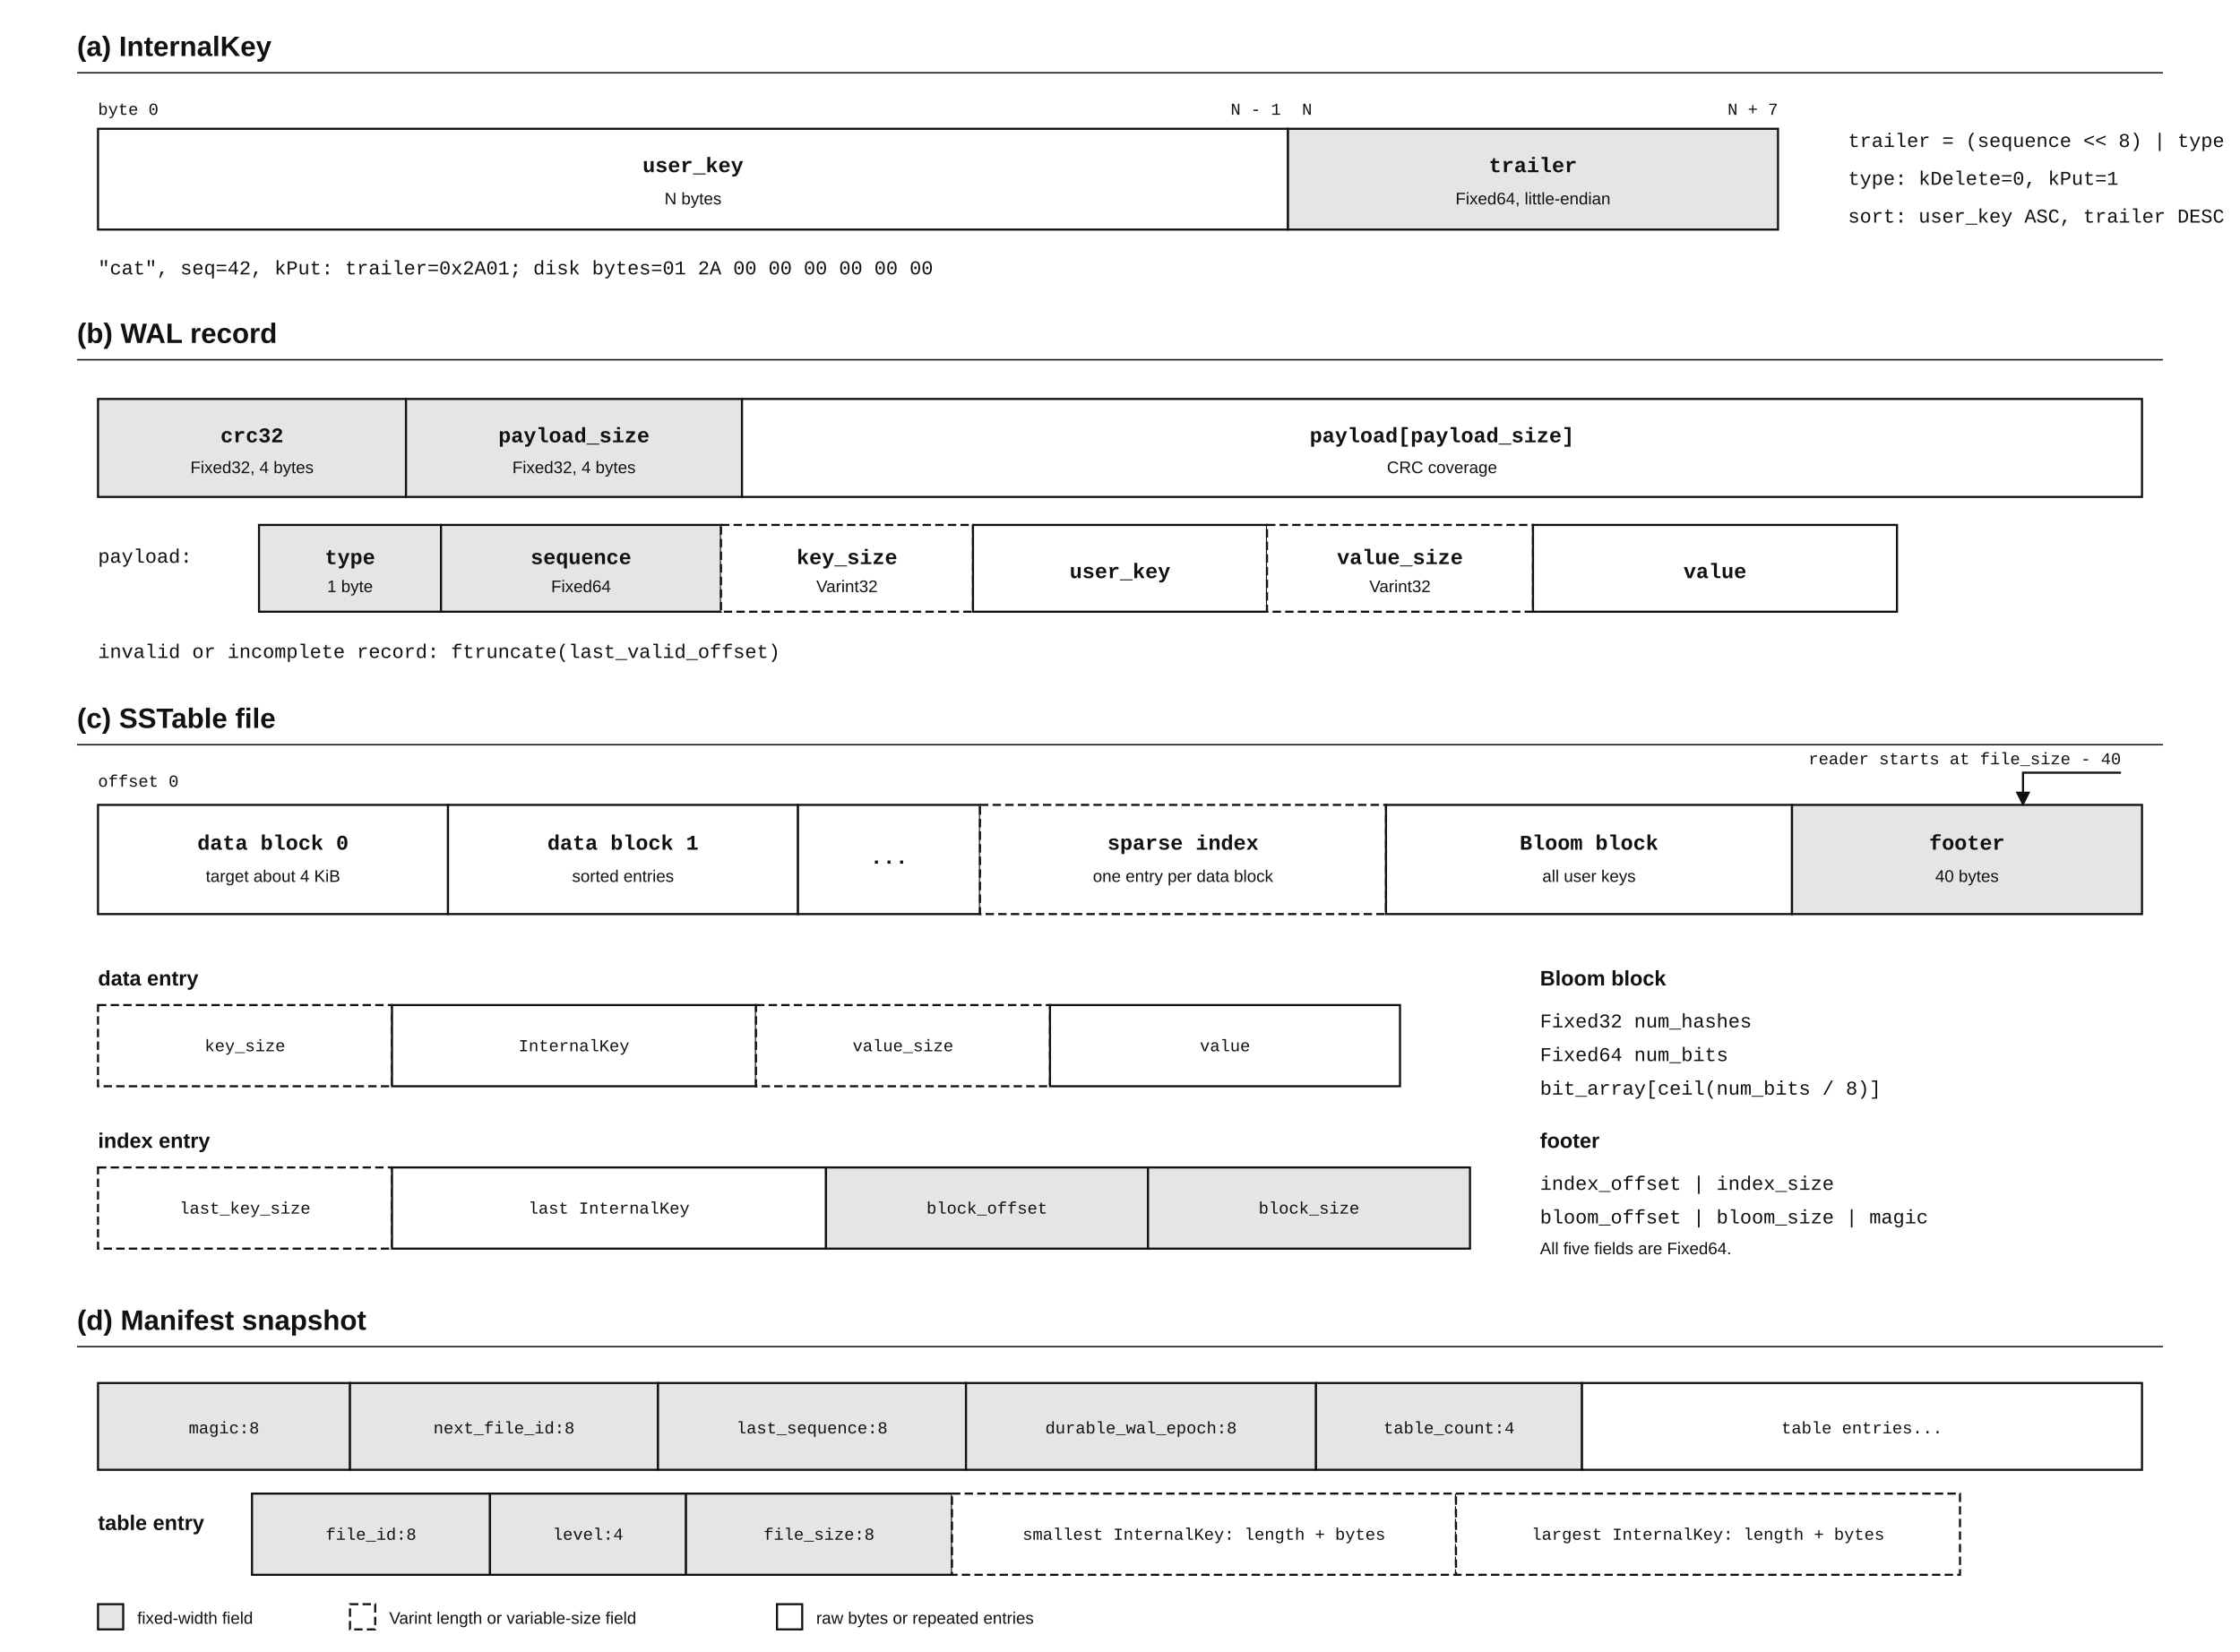
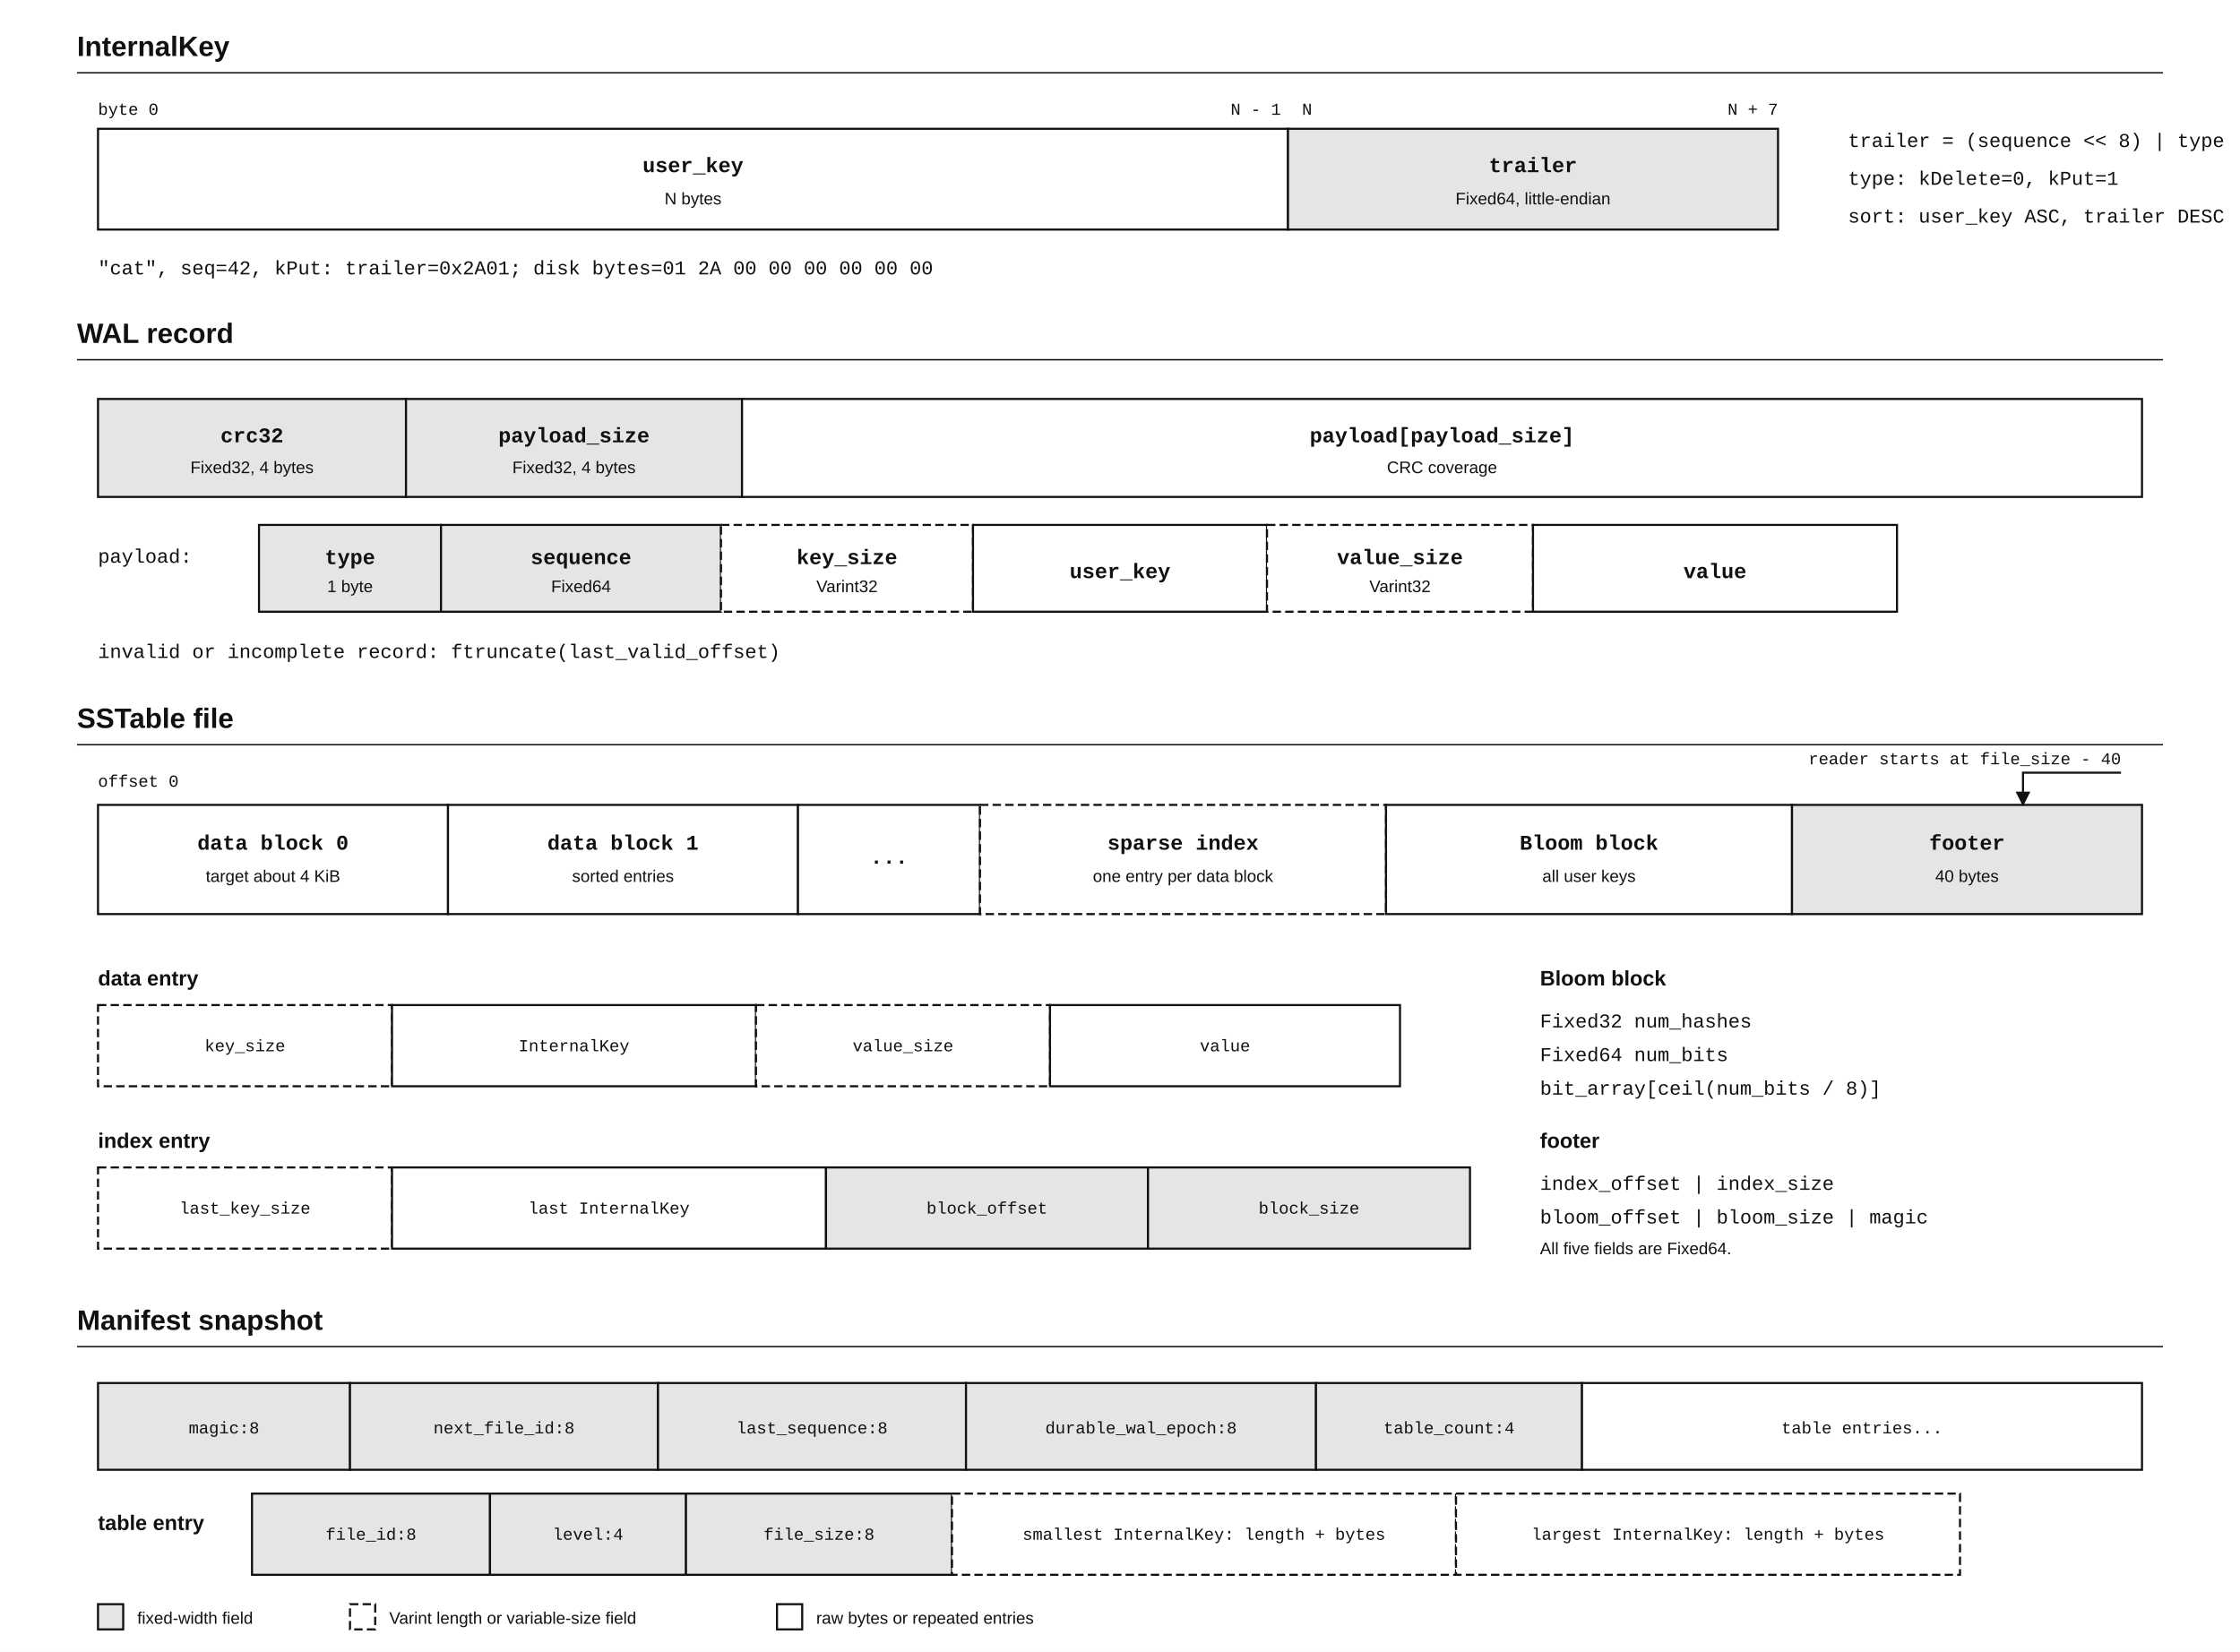
<svg xmlns="http://www.w3.org/2000/svg" width="1600" height="1180" viewBox="0 0 1600 1180">
  <defs>
    <marker id="arrow" viewBox="0 0 10 10" refX="9" refY="5" markerWidth="7" markerHeight="7" orient="auto-start-reverse">
      <path d="M 0 0 L 10 5 L 0 10 z" fill="#111" />
    </marker>
  </defs>
  <style>
    text { font-family: Arial, Helvetica, sans-serif; fill: #111; }
    .mono { font-family: Consolas, "Liberation Mono", monospace; }
    .heading { font-size: 20px; font-weight: 700; }
    .label { font-size: 15px; font-weight: 700; }
    .text { font-size: 14px; }
    .small { font-size: 12px; }
    .field { fill: white; stroke: #111; stroke-width: 1.5; }
    .fixed { fill: #e5e5e5; stroke: #111; stroke-width: 1.5; }
    .var { fill: white; stroke: #111; stroke-width: 1.5; stroke-dasharray: 6 3; }
    .line { fill: none; stroke: #111; stroke-width: 1.5; marker-end: url(#arrow); }
</style>
  <rect width="1600" height="1180" fill="white" />
-   <text class="heading" x="55" y="40">(a) InternalKey</text>
+   <text class="heading" x="55" y="40">InternalKey</text>
  <line x1="55" y1="52" x2="1545" y2="52" stroke="#111" />
  <text class="small mono" x="70" y="82">byte 0</text>
  <text class="small mono" x="915" y="82" text-anchor="end">N - 1</text>
  <text class="small mono" x="930" y="82">N</text>
  <text class="small mono" x="1270" y="82" text-anchor="end">N + 7</text>
  <rect class="field" x="70" y="92" width="850" height="72" />
  <rect class="fixed" x="920" y="92" width="350" height="72" />
  <text class="label mono" x="495" y="123" text-anchor="middle">user_key</text>
  <text class="small" x="495" y="146" text-anchor="middle">N bytes</text>
  <text class="label mono" x="1095" y="123" text-anchor="middle">trailer</text>
  <text class="small" x="1095" y="146" text-anchor="middle">Fixed64, little-endian</text>
  <text class="text mono" x="1320" y="105">trailer = (sequence &lt;&lt; 8) | type</text>
  <text class="text mono" x="1320" y="132">type: kDelete=0, kPut=1</text>
  <text class="text mono" x="1320" y="159">sort: user_key ASC, trailer DESC</text>
  <text class="text mono" x="70" y="196">"cat", seq=42, kPut: trailer=0x2A01; disk bytes=01 2A 00 00 00 00 00 00</text>
-   <text class="heading" x="55" y="245">(b) WAL record</text>
+   <text class="heading" x="55" y="245">WAL record</text>
  <line x1="55" y1="257" x2="1545" y2="257" stroke="#111" />
  <rect class="fixed" x="70" y="285" width="220" height="70" />
  <rect class="fixed" x="290" y="285" width="240" height="70" />
  <rect class="field" x="530" y="285" width="1000" height="70" />
  <text class="label mono" x="180" y="316" text-anchor="middle">crc32</text>
  <text class="small" x="180" y="338" text-anchor="middle">Fixed32, 4 bytes</text>
  <text class="label mono" x="410" y="316" text-anchor="middle">payload_size</text>
  <text class="small" x="410" y="338" text-anchor="middle">Fixed32, 4 bytes</text>
  <text class="label mono" x="1030" y="316" text-anchor="middle">payload[payload_size]</text>
  <text class="small" x="1030" y="338" text-anchor="middle">CRC coverage</text>
  <text class="text mono" x="70" y="402">payload:</text>
  <rect class="fixed" x="185" y="375" width="130" height="62" />
  <rect class="fixed" x="315" y="375" width="200" height="62" />
  <rect class="var" x="515" y="375" width="180" height="62" />
  <rect class="field" x="695" y="375" width="210" height="62" />
  <rect class="var" x="905" y="375" width="190" height="62" />
  <rect class="field" x="1095" y="375" width="260" height="62" />
  <text class="label mono" x="250" y="403" text-anchor="middle">type</text>
  <text class="small" x="250" y="423" text-anchor="middle">1 byte</text>
  <text class="label mono" x="415" y="403" text-anchor="middle">sequence</text>
  <text class="small" x="415" y="423" text-anchor="middle">Fixed64</text>
  <text class="label mono" x="605" y="403" text-anchor="middle">key_size</text>
  <text class="small" x="605" y="423" text-anchor="middle">Varint32</text>
  <text class="label mono" x="800" y="413" text-anchor="middle">user_key</text>
  <text class="label mono" x="1000" y="403" text-anchor="middle">value_size</text>
  <text class="small" x="1000" y="423" text-anchor="middle">Varint32</text>
  <text class="label mono" x="1225" y="413" text-anchor="middle">value</text>
  <text class="text mono" x="70" y="470">invalid or incomplete record: ftruncate(last_valid_offset)</text>
-   <text class="heading" x="55" y="520">(c) SSTable file</text>
+   <text class="heading" x="55" y="520">SSTable file</text>
  <line x1="55" y1="532" x2="1545" y2="532" stroke="#111" />
  <text class="small mono" x="70" y="562">offset 0</text>
  <rect class="field" x="70" y="575" width="250" height="78" />
  <rect class="field" x="320" y="575" width="250" height="78" />
  <rect class="field" x="570" y="575" width="130" height="78" />
  <rect class="var" x="700" y="575" width="290" height="78" />
  <rect class="field" x="990" y="575" width="290" height="78" />
  <rect class="fixed" x="1280" y="575" width="250" height="78" />
  <text class="label mono" x="195" y="607" text-anchor="middle">data block 0</text>
  <text class="small" x="195" y="630" text-anchor="middle">target about 4 KiB</text>
  <text class="label mono" x="445" y="607" text-anchor="middle">data block 1</text>
  <text class="small" x="445" y="630" text-anchor="middle">sorted entries</text>
  <text class="label mono" x="635" y="617" text-anchor="middle">...</text>
  <text class="label mono" x="845" y="607" text-anchor="middle">sparse index</text>
  <text class="small" x="845" y="630" text-anchor="middle">one entry per data block</text>
  <text class="label mono" x="1135" y="607" text-anchor="middle">Bloom block</text>
  <text class="small" x="1135" y="630" text-anchor="middle">all user keys</text>
  <text class="label mono" x="1405" y="607" text-anchor="middle">footer</text>
  <text class="small" x="1405" y="630" text-anchor="middle">40 bytes</text>
  <path class="line" d="M 1515 552 L 1445 552 L 1445 575" />
  <text class="small mono" x="1515" y="546" text-anchor="end">reader starts at file_size - 40</text>
  <text class="label" x="70" y="704">data entry</text>
  <rect class="var" x="70" y="718" width="210" height="58" />
  <rect class="field" x="280" y="718" width="260" height="58" />
  <rect class="var" x="540" y="718" width="210" height="58" />
  <rect class="field" x="750" y="718" width="250" height="58" />
  <text class="small mono" x="175" y="751" text-anchor="middle">key_size</text>
  <text class="small mono" x="410" y="751" text-anchor="middle">InternalKey</text>
  <text class="small mono" x="645" y="751" text-anchor="middle">value_size</text>
  <text class="small mono" x="875" y="751" text-anchor="middle">value</text>
  <text class="label" x="70" y="820">index entry</text>
  <rect class="var" x="70" y="834" width="210" height="58" />
  <rect class="field" x="280" y="834" width="310" height="58" />
  <rect class="fixed" x="590" y="834" width="230" height="58" />
  <rect class="fixed" x="820" y="834" width="230" height="58" />
  <text class="small mono" x="175" y="867" text-anchor="middle">last_key_size</text>
  <text class="small mono" x="435" y="867" text-anchor="middle">last InternalKey</text>
  <text class="small mono" x="705" y="867" text-anchor="middle">block_offset</text>
  <text class="small mono" x="935" y="867" text-anchor="middle">block_size</text>
  <text class="label" x="1100" y="704">Bloom block</text>
  <text class="text mono" x="1100" y="734">Fixed32 num_hashes</text>
  <text class="text mono" x="1100" y="758">Fixed64 num_bits</text>
  <text class="text mono" x="1100" y="782">bit_array[ceil(num_bits / 8)]</text>
  <text class="label" x="1100" y="820">footer</text>
  <text class="text mono" x="1100" y="850">index_offset | index_size</text>
  <text class="text mono" x="1100" y="874">bloom_offset | bloom_size | magic</text>
  <text class="small" x="1100" y="896">All five fields are Fixed64.</text>
-   <text class="heading" x="55" y="950">(d) Manifest snapshot</text>
+   <text class="heading" x="55" y="950">Manifest snapshot</text>
  <line x1="55" y1="962" x2="1545" y2="962" stroke="#111" />
  <rect class="fixed" x="70" y="988" width="180" height="62" />
  <rect class="fixed" x="250" y="988" width="220" height="62" />
  <rect class="fixed" x="470" y="988" width="220" height="62" />
  <rect class="fixed" x="690" y="988" width="250" height="62" />
  <rect class="fixed" x="940" y="988" width="190" height="62" />
  <rect class="field" x="1130" y="988" width="400" height="62" />
  <text class="small mono" x="160" y="1024" text-anchor="middle">magic:8</text>
  <text class="small mono" x="360" y="1024" text-anchor="middle">next_file_id:8</text>
  <text class="small mono" x="580" y="1024" text-anchor="middle">last_sequence:8</text>
  <text class="small mono" x="815" y="1024" text-anchor="middle">durable_wal_epoch:8</text>
  <text class="small mono" x="1035" y="1024" text-anchor="middle">table_count:4</text>
  <text class="small mono" x="1330" y="1024" text-anchor="middle">table entries...</text>
  <text class="label" x="70" y="1093">table entry</text>
  <rect class="fixed" x="180" y="1067" width="170" height="58" />
  <rect class="fixed" x="350" y="1067" width="140" height="58" />
  <rect class="fixed" x="490" y="1067" width="190" height="58" />
  <rect class="var" x="680" y="1067" width="360" height="58" />
  <rect class="var" x="1040" y="1067" width="360" height="58" />
  <text class="small mono" x="265" y="1100" text-anchor="middle">file_id:8</text>
  <text class="small mono" x="420" y="1100" text-anchor="middle">level:4</text>
  <text class="small mono" x="585" y="1100" text-anchor="middle">file_size:8</text>
  <text class="small mono" x="860" y="1100" text-anchor="middle">smallest InternalKey: length + bytes</text>
  <text class="small mono" x="1220" y="1100" text-anchor="middle">largest InternalKey: length + bytes</text>
  <rect class="fixed" x="70" y="1146" width="18" height="18" />
  <text class="small" x="98" y="1160">fixed-width field</text>
  <rect class="var" x="250" y="1146" width="18" height="18" />
  <text class="small" x="278" y="1160">Varint length or variable-size field</text>
  <rect class="field" x="555" y="1146" width="18" height="18" />
  <text class="small" x="583" y="1160">raw bytes or repeated entries</text>
</svg>
